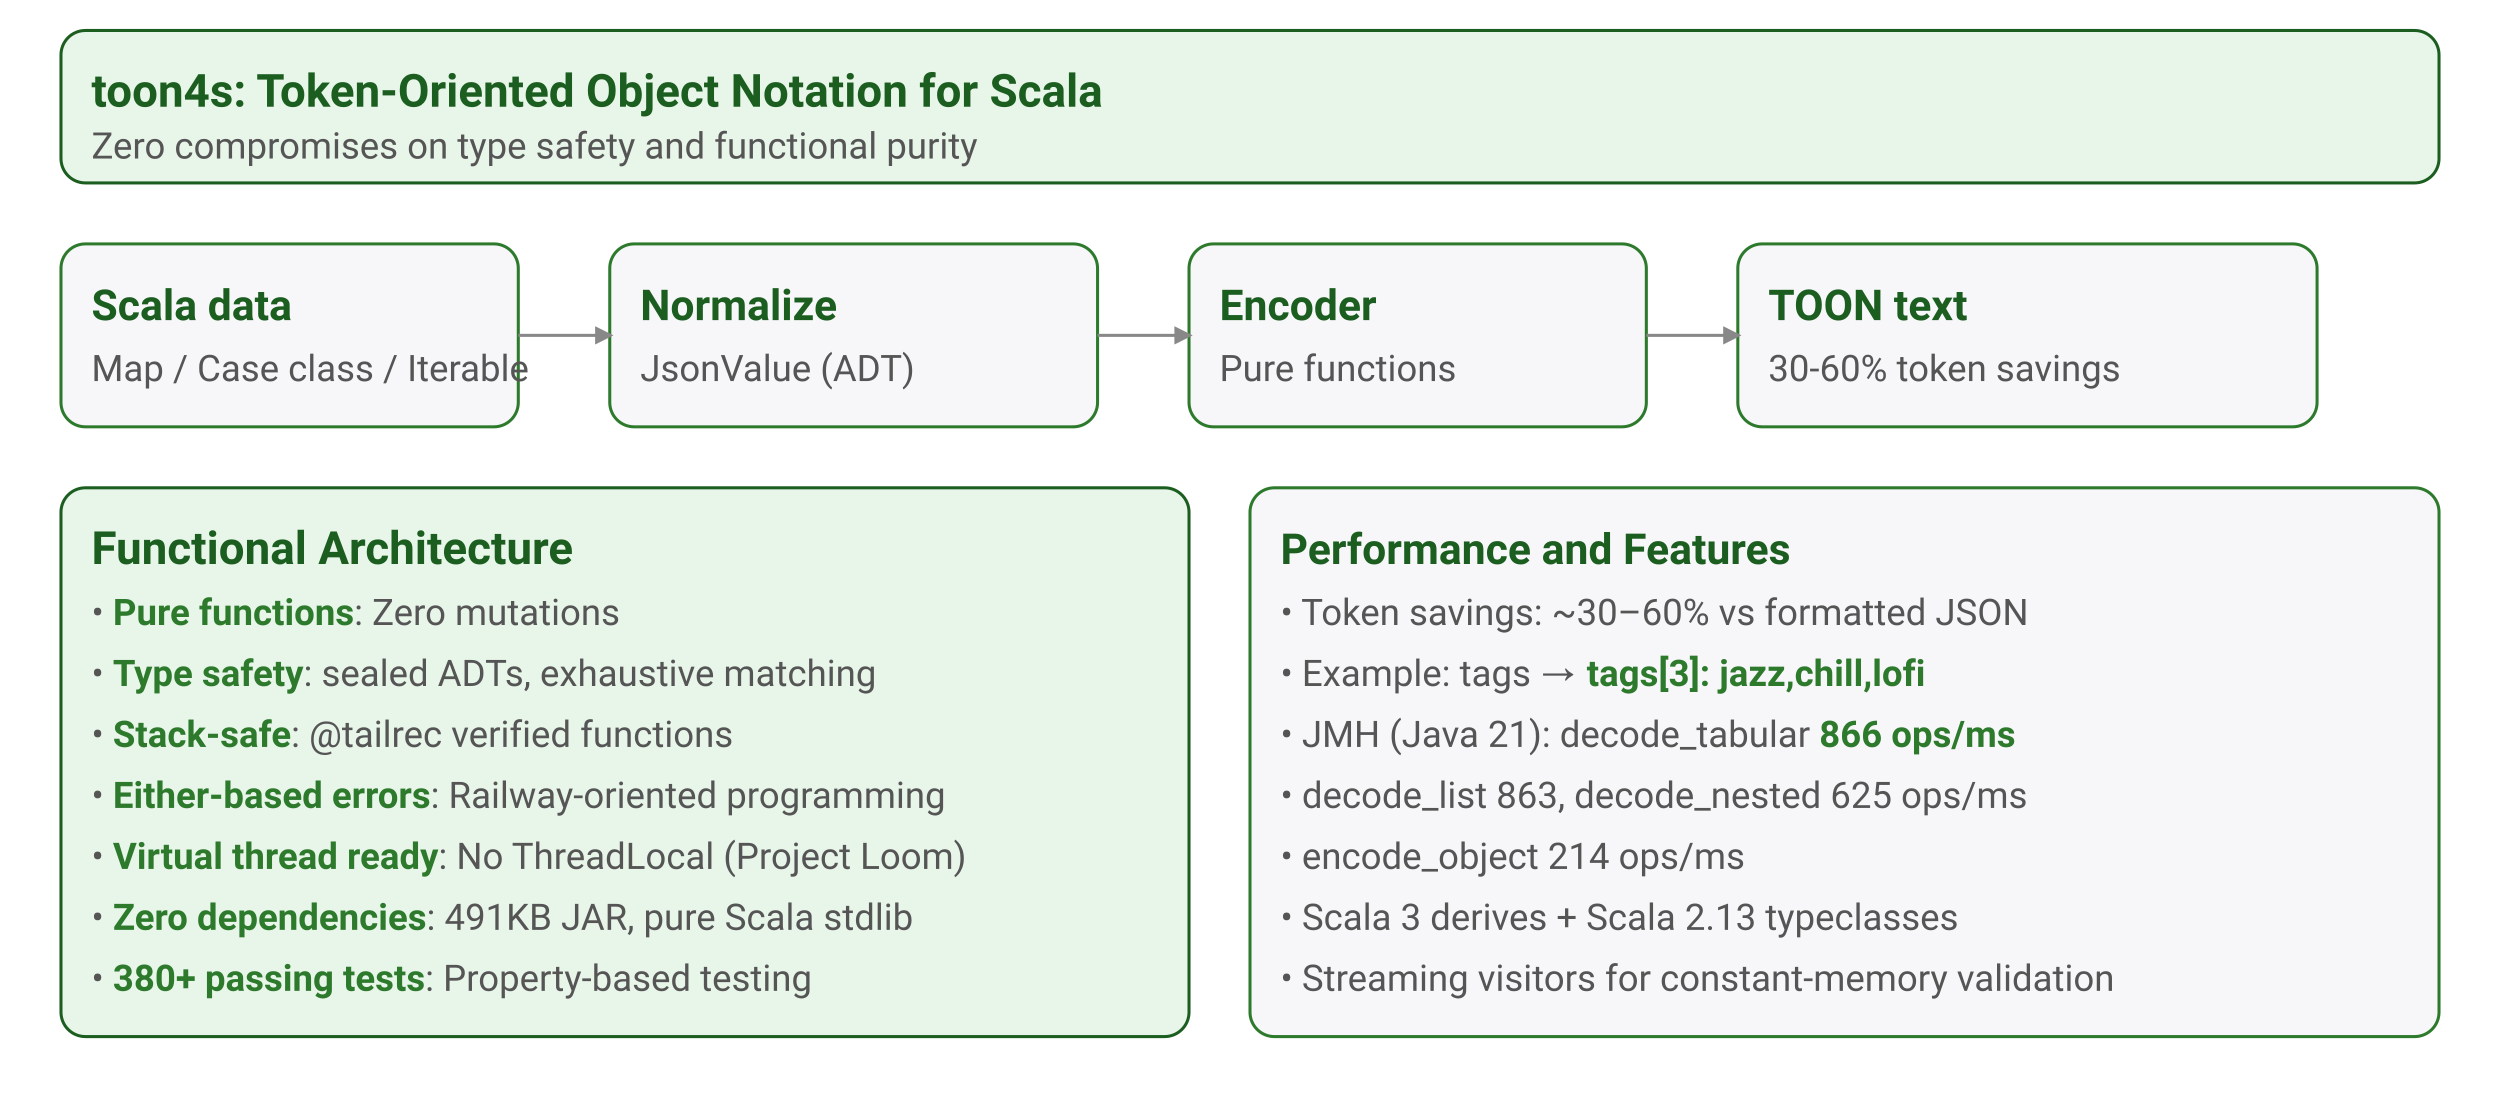
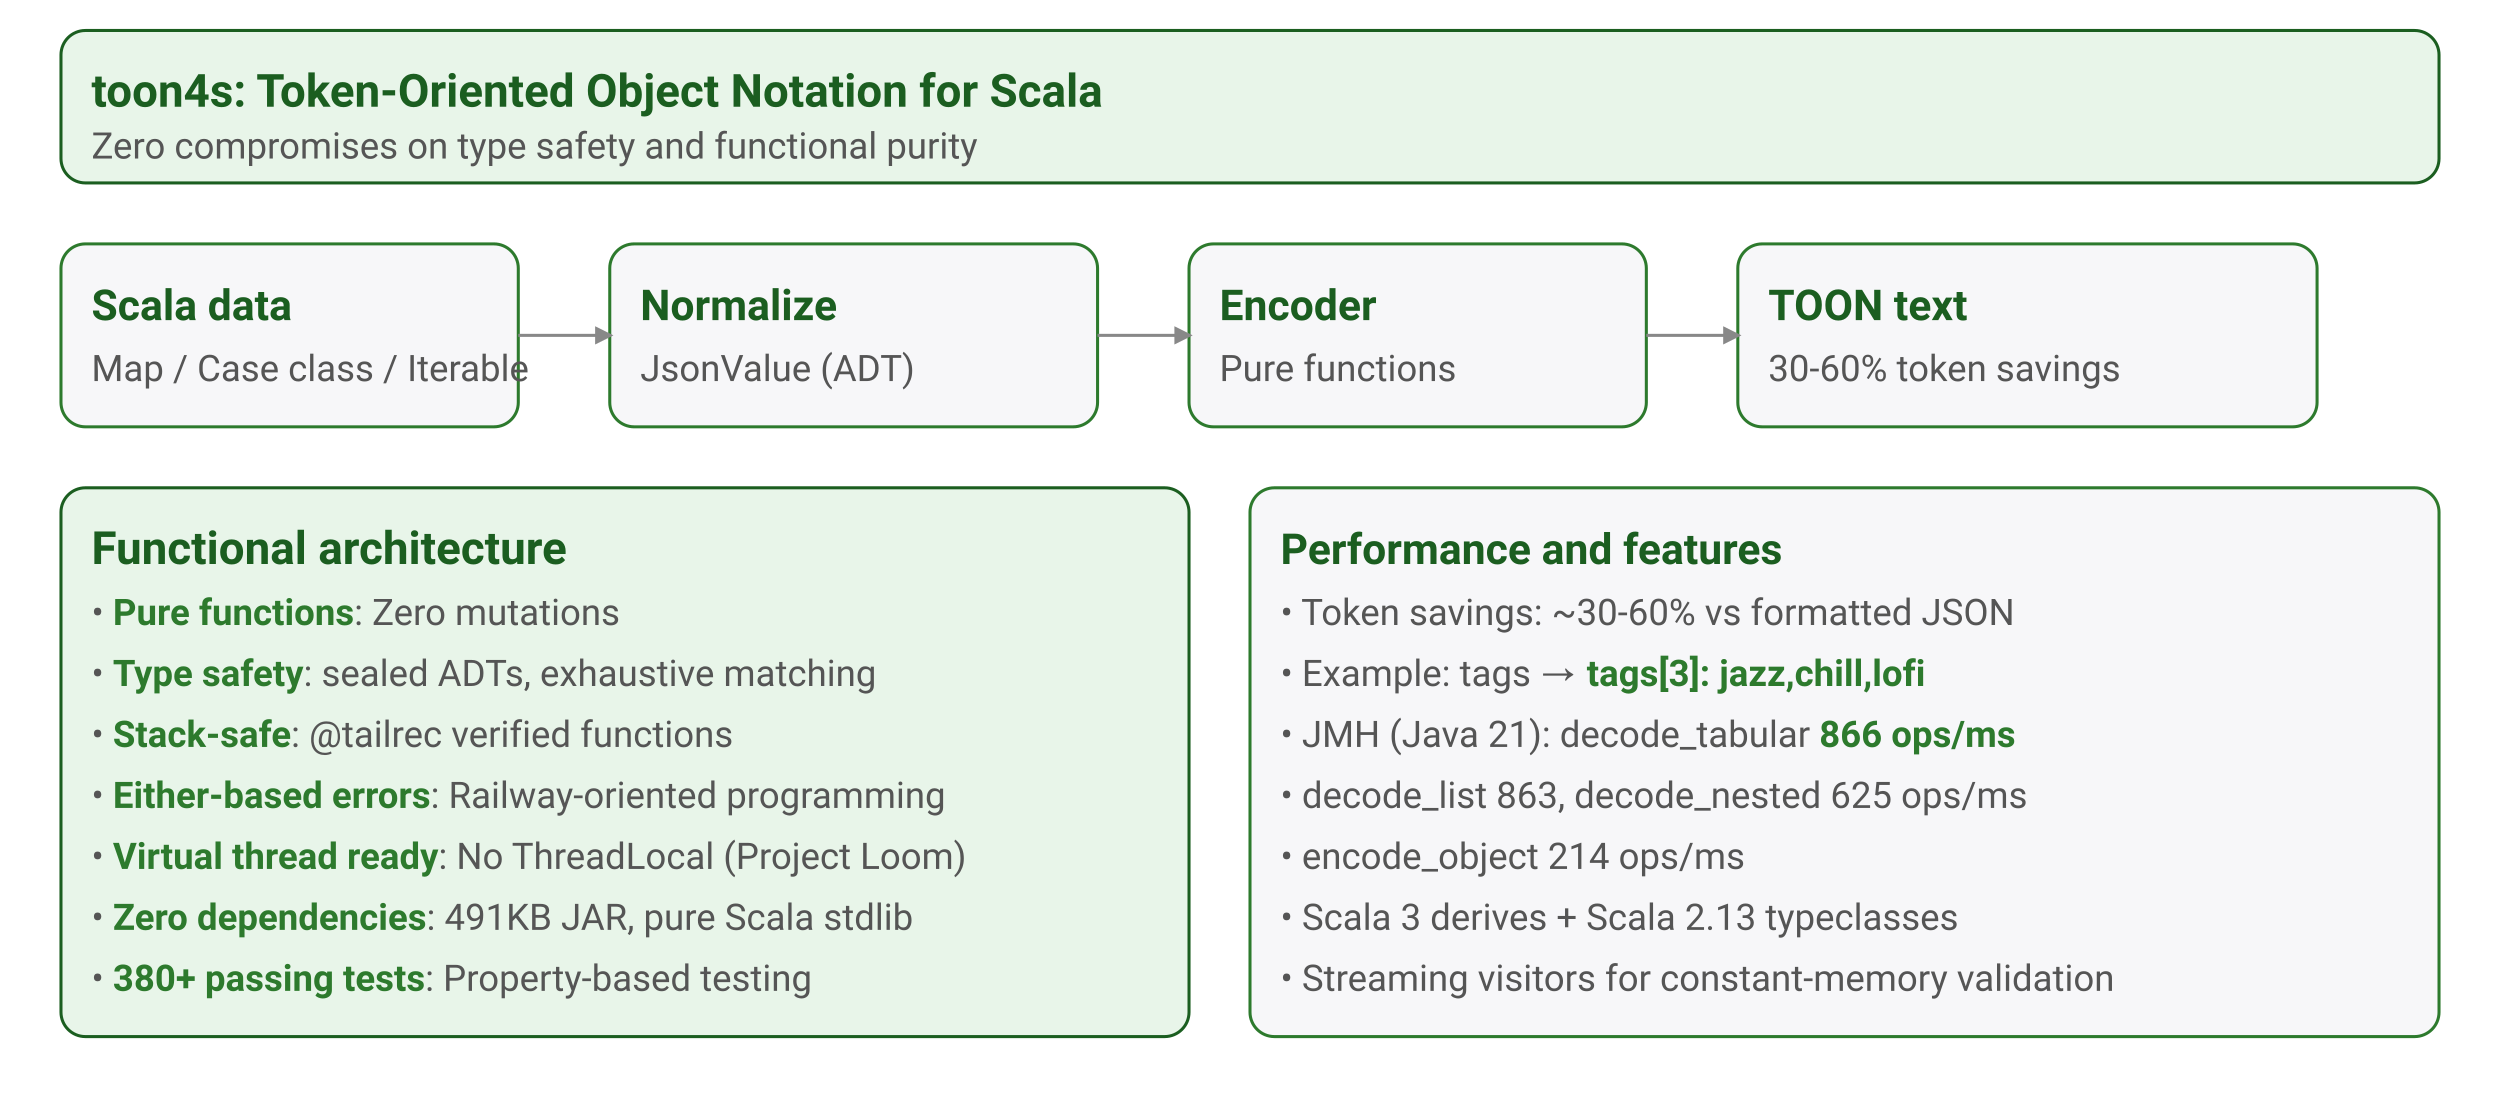
<svg xmlns="http://www.w3.org/2000/svg" width="820" height="360" viewBox="0 0 820 360" font-family="-apple-system,Segoe UI,Roboto,Helvetica,Arial,sans-serif" font-size="14">
  <defs>
    <style>
      .box { fill:#f7f7f9; stroke:#2d7a2d; rx:8; ry:8; }
      .box-fp { fill:#e8f5e9; stroke:#1b5e20; rx:8; ry:8; }
      .title { font-weight:bold; fill:#1b5e20; }
      .title-fp { font-weight:bold; fill:#1b5e20; font-size:15px; }
      .note { fill:#555; font-size:12px; }
      .edge { stroke:#888; marker-end: url(#arrow); }
      .highlight { fill:#2d7a2d; font-weight:600; }
    </style>
    <marker id="arrow" viewBox="0 0 10 10" refX="8" refY="5" markerWidth="6" markerHeight="6" orient="auto-start-reverse">
      <path d="M 0 0 L 10 5 L 0 10 z" fill="#888" />
    </marker>
  </defs>
  <rect x="20" y="10" width="780" height="50" class="box-fp" />
  <text x="30" y="35" class="title-fp">toon4s: Token-Oriented Object Notation for Scala</text>
  <text x="30" y="52" class="note">Zero compromises on type safety and functional purity</text>
  <rect x="20" y="80" width="150" height="60" class="box" />
  <text x="30" y="105" class="title">Scala data</text>
  <text x="30" y="125" class="note">Map / Case class / Iterable</text>
  <rect x="200" y="80" width="160" height="60" class="box" />
  <text x="210" y="105" class="title">Normalize</text>
  <text x="210" y="125" class="note">JsonValue (ADT)</text>
  <rect x="390" y="80" width="150" height="60" class="box" />
  <text x="400" y="105" class="title">Encoder</text>
  <text x="400" y="125" class="note">Pure functions</text>
  <rect x="570" y="80" width="190" height="60" class="box" />
  <text x="580" y="105" class="title">TOON text</text>
  <text x="580" y="125" class="note">30-60% token savings</text>
  <line x1="170" y1="110" x2="200" y2="110" class="edge" />
  <line x1="360" y1="110" x2="390" y2="110" class="edge" />
  <line x1="540" y1="110" x2="570" y2="110" class="edge" />
  <rect x="20" y="160" width="370" height="180" class="box-fp" />
-   <text x="30" y="185" class="title-fp">Functional Architecture</text>
+   <text x="30" y="185" class="title-fp">Functional architecture</text>
  <text x="30" y="205" class="note">• <tspan class="highlight">Pure functions</tspan>: Zero mutations</text>
  <text x="30" y="225" class="note">• <tspan class="highlight">Type safety</tspan>: sealed ADTs, exhaustive matching</text>
  <text x="30" y="245" class="note">• <tspan class="highlight">Stack-safe</tspan>: @tailrec verified functions</text>
  <text x="30" y="265" class="note">• <tspan class="highlight">Either-based errors</tspan>: Railway-oriented programming</text>
  <text x="30" y="285" class="note">• <tspan class="highlight">Virtual thread ready</tspan>: No ThreadLocal (Project Loom)</text>
  <text x="30" y="305" class="note">• <tspan class="highlight">Zero dependencies</tspan>: 491KB JAR, pure Scala stdlib</text>
  <text x="30" y="325" class="note">• <tspan class="highlight">380+ passing tests</tspan>: Property-based testing</text>
  <rect x="410" y="160" width="390" height="180" class="box" />
-   <text x="420" y="185" class="title">Performance and Features</text>
-   <text x="420" y="205" class="note">• Token savings: ~30–60% vs formatted JSON</text>
+   <text x="420" y="185" class="title">Performance and features</text>
+   <text x="420" y="205" class="note">• Token savings: ~30-60% vs formatted JSON</text>
  <text x="420" y="225" class="note">• Example: tags → <tspan class="highlight">tags[3]: jazz,chill,lofi</tspan>
  </text>
  <text x="420" y="245" class="note">• JMH (Java 21): decode_tabular <tspan class="highlight">866 ops/ms</tspan>
  </text>
  <text x="420" y="265" class="note">• decode_list 863, decode_nested 625 ops/ms</text>
  <text x="420" y="285" class="note">• encode_object 214 ops/ms</text>
  <text x="420" y="305" class="note">• Scala 3 derives + Scala 2.13 typeclasses</text>
  <text x="420" y="325" class="note">• Streaming visitors for constant-memory validation</text>
</svg>
